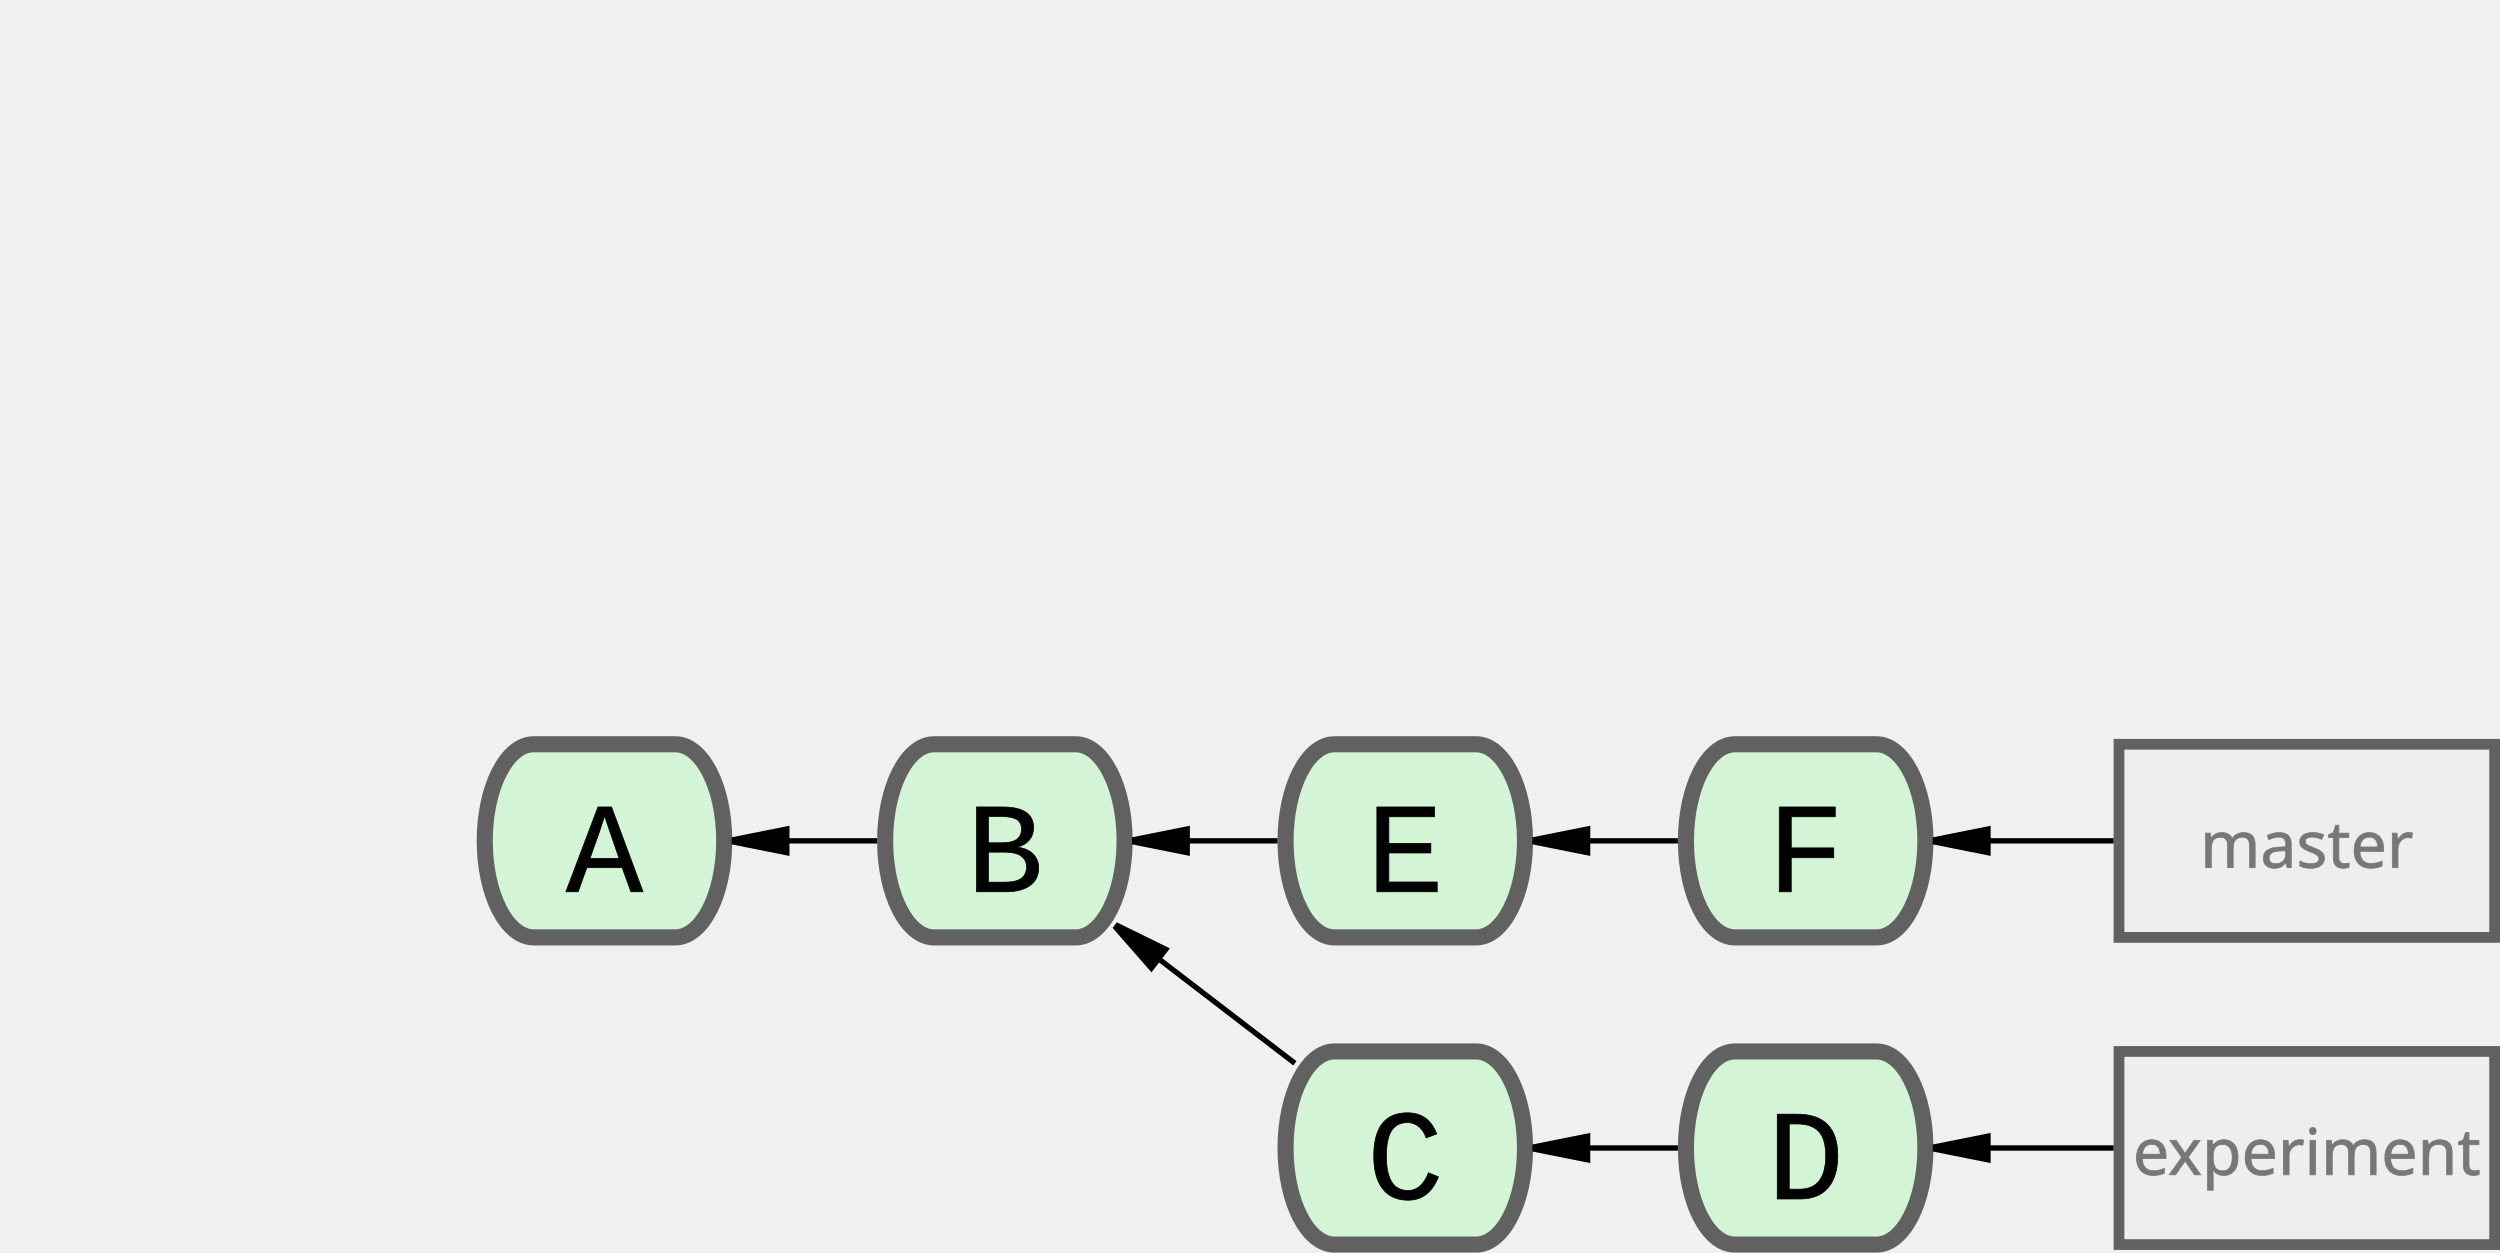
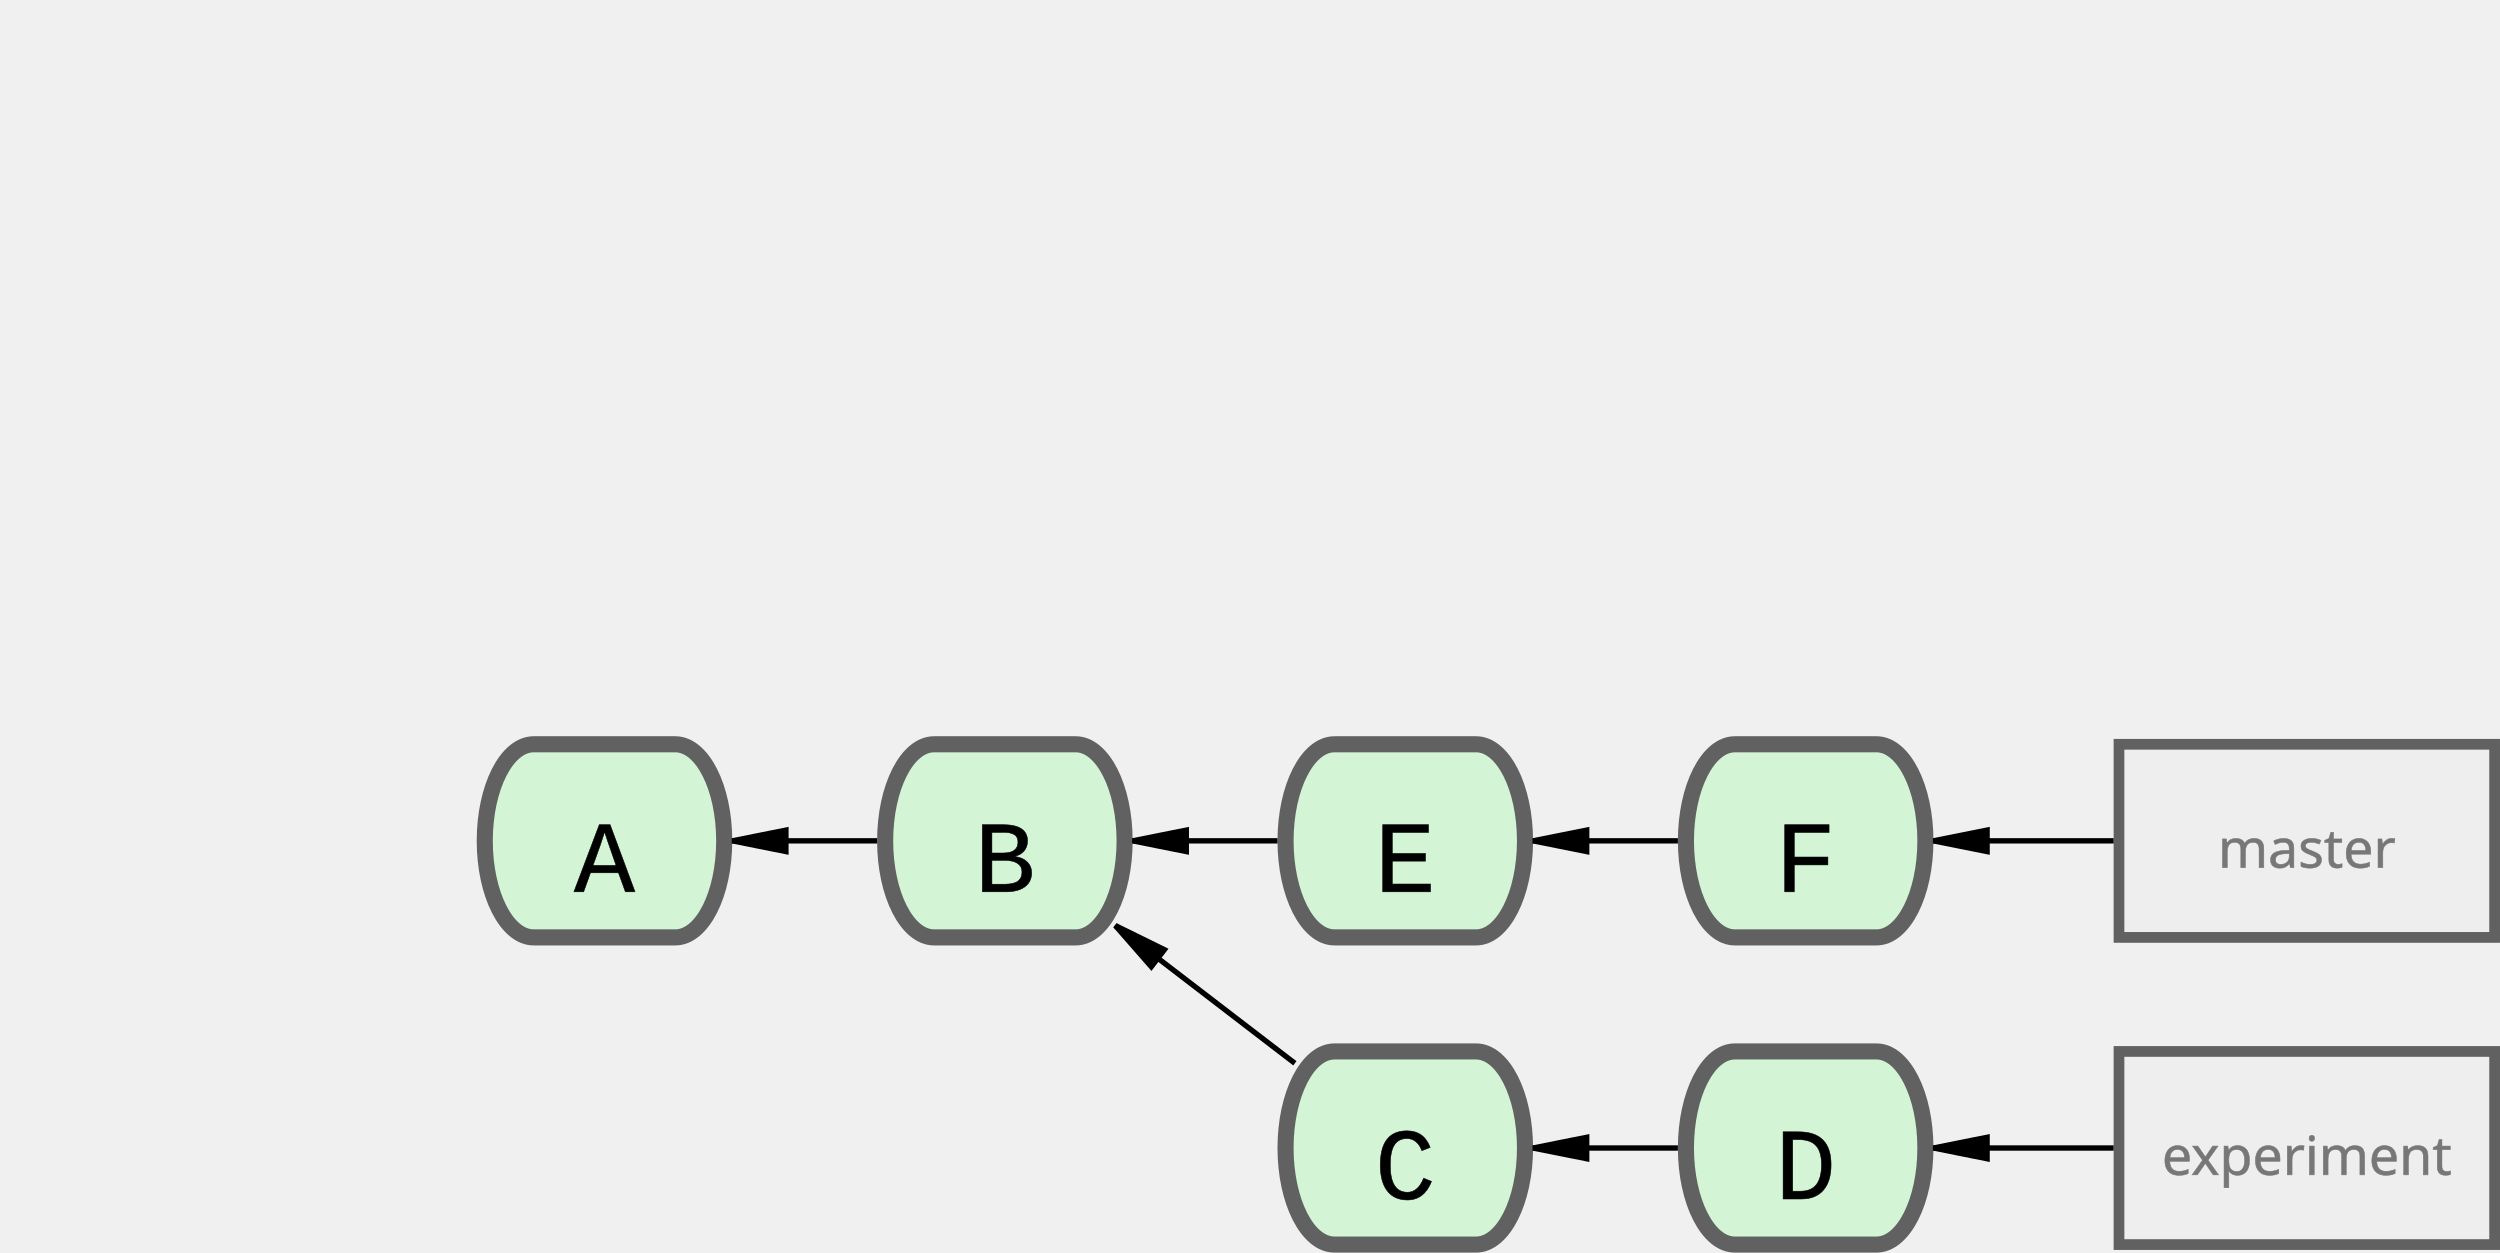
<svg xmlns="http://www.w3.org/2000/svg">
  <defs>
    <marker id="Arrow1Lend" orient="auto" refX="0.0" refY="0.0" style="overflow:visible;">
-       <path d="M -10,0.0 L -10.0,-2.0 L 0.0,0.0 L -10.0,2.0 z " id="path3666" style="fill-rule:evenodd;stroke:#000000;stroke-width:1.0pt;marker-start:none;" />
+       <path d="M -10,0.0 L -10.0,-2.0 L 0.0,0.0 L -10.0,2.0 z " id="path3666" style="fill-rule:evenodd;stroke:#000000;stroke-width:1.0px;marker-start:none;" />
    </marker>
  </defs>
  <g style="stroke:#000000;fill:#fff">
-     <rect height="36.0" id="" rx="9.123" ry="18.0" style="stroke:#616161;stroke-width:3px;fill:#d3f5d6" width="44.637" x="90.363" y="138.74" />
-     <text id="" style="fill:#000000;stroke:#000000;stroke-width:0.1pt;font-family: Courier New;font-size:19pt" x="90.363" y="139.74">
-       <tspan fill="#000000" font-family="Courier;" font-size="18.0pt" id="" stroke="#000000" text-align="center" text-anchor="middle" x="112.681" y="166.24">
+     <rect height="36.0" id="1356" rx="9.123" ry="18.0" style="stroke:#616161;stroke-width:3px;fill:#d3f5d6" width="44.637" x="90.363" y="138.74" />
+     <text id="1356_text" style="fill:#000000;stroke:#000000;stroke-width:0.1px;font-family: Courier New;font-size:19px" x="90.363" y="138.74">
+       <tspan fill="#000000" font-family="Courier;" font-size="19.0px" id="1356_line1" stroke="#000000" text-align="center" text-anchor="middle" x="112.681" y="166.24">
				A
			</tspan>
    </text>
-     <rect height="36.0" id="" rx="9.123" ry="18.0" style="stroke:#616161;stroke-width:3px;fill:#d3f5d6" width="44.637" x="165.0" y="138.74" />
-     <text id="" style="fill:#000000;stroke:#000000;stroke-width:0.1pt;font-family: Courier New;font-size:19pt" x="165.0" y="139.74">
-       <tspan fill="#000000" font-family="Courier;" font-size="18.0pt" id="" stroke="#000000" text-align="center" text-anchor="middle" x="187.319" y="166.24">
+     <rect height="36.0" id="1357" rx="9.123" ry="18.0" style="stroke:#616161;stroke-width:3px;fill:#d3f5d6" width="44.637" x="165.0" y="138.74" />
+     <text id="1357_text" style="fill:#000000;stroke:#000000;stroke-width:0.1px;font-family: Courier New;font-size:19px" x="165.0" y="138.74">
+       <tspan fill="#000000" font-family="Courier;" font-size="19.0px" id="1357_line1" stroke="#000000" text-align="center" text-anchor="middle" x="187.319" y="166.24">
				B
			</tspan>
    </text>
-     <path d="M 163.5,156.74 L 136.5,156.74" id="" style="marker-start:none;stroke:#000000;marker-end:url(#Arrow1Lend);fill:none" />
-     <rect height="36.0" id="" rx="9.123" ry="18.0" style="stroke:#616161;stroke-width:3px;fill:#d3f5d6" width="44.637" x="239.637" y="138.74" />
-     <text id="" style="fill:#000000;stroke:#000000;stroke-width:0.1pt;font-family: Courier New;font-size:19pt" x="239.637" y="139.74">
-       <tspan fill="#000000" font-family="Courier;" font-size="18.0pt" id="" stroke="#000000" text-align="center" text-anchor="middle" x="261.955" y="166.24">
+     <path d="M 163.5,156.74 L 136.5,156.74" id="1358" style="marker-start:none;stroke:#000000;marker-end:url(#Arrow1Lend);fill:none" />
+     <rect height="36.0" id="1359" rx="9.123" ry="18.0" style="stroke:#616161;stroke-width:3px;fill:#d3f5d6" width="44.637" x="239.637" y="138.74" />
+     <text id="1359_text" style="fill:#000000;stroke:#000000;stroke-width:0.1px;font-family: Courier New;font-size:19px" x="239.637" y="138.74">
+       <tspan fill="#000000" font-family="Courier;" font-size="19.0px" id="1359_line1" stroke="#000000" text-align="center" text-anchor="middle" x="261.955" y="166.24">
				E
			</tspan>
    </text>
-     <path d="M 238.137,156.74 L 211.137,156.74" id="" style="marker-start:none;stroke:#000000;marker-end:url(#Arrow1Lend);fill:none" />
-     <rect height="36.0" id="" rx="9.123" ry="18.0" style="stroke:#616161;stroke-width:3px;fill:#d3f5d6" width="44.637" x="314.274" y="138.74" />
-     <text id="" style="fill:#000000;stroke:#000000;stroke-width:0.1pt;font-family: Courier New;font-size:19pt" x="314.274" y="139.74">
-       <tspan fill="#000000" font-family="Courier;" font-size="18.0pt" id="" stroke="#000000" text-align="center" text-anchor="middle" x="336.592" y="166.24">
+     <path d="M 238.137,156.74 L 211.137,156.74" id="1360" style="marker-start:none;stroke:#000000;marker-end:url(#Arrow1Lend);fill:none" />
+     <rect height="36.0" id="1361" rx="9.123" ry="18.0" style="stroke:#616161;stroke-width:3px;fill:#d3f5d6" width="44.637" x="314.274" y="138.74" />
+     <text id="1361_text" style="fill:#000000;stroke:#000000;stroke-width:0.1px;font-family: Courier New;font-size:19px" x="314.274" y="138.74">
+       <tspan fill="#000000" font-family="Courier;" font-size="19.0px" id="1361_line1" stroke="#000000" text-align="center" text-anchor="middle" x="336.592" y="166.24">
				F
			</tspan>
    </text>
-     <rect height="36.0" id="" rx="9.123" ry="18.0" style="stroke:#616161;stroke-width:3px;fill:#d3f5d6" width="44.637" x="239.637" y="196.0" />
-     <text id="" style="fill:#000000;stroke:#000000;stroke-width:0.1pt;font-family: Courier New;font-size:19pt" x="239.637" y="197.0">
-       <tspan fill="#000000" font-family="Courier;" font-size="18.0pt" id="" stroke="#000000" text-align="center" text-anchor="middle" x="261.955" y="223.5">
+     <rect height="36.0" id="1362" rx="9.123" ry="18.0" style="stroke:#616161;stroke-width:3px;fill:#d3f5d6" width="44.637" x="239.637" y="196.0" />
+     <text id="1362_text" style="fill:#000000;stroke:#000000;stroke-width:0.1px;font-family: Courier New;font-size:19px" x="239.637" y="196.0">
+       <tspan fill="#000000" font-family="Courier;" font-size="19.0px" id="1362_line1" stroke="#000000" text-align="center" text-anchor="middle" x="261.955" y="223.5">
				C
			</tspan>
    </text>
-     <rect height="36.0" id="" rx="9.123" ry="18.0" style="stroke:#616161;stroke-width:3px;fill:#d3f5d6" width="44.637" x="314.274" y="196.0" />
-     <text id="" style="fill:#000000;stroke:#000000;stroke-width:0.1pt;font-family: Courier New;font-size:19pt" x="314.274" y="197.0">
-       <tspan fill="#000000" font-family="Courier;" font-size="18.0pt" id="" stroke="#000000" text-align="center" text-anchor="middle" x="336.592" y="223.5">
+     <rect height="36.0" id="1363" rx="9.123" ry="18.0" style="stroke:#616161;stroke-width:3px;fill:#d3f5d6" width="44.637" x="314.274" y="196.0" />
+     <text id="1363_text" style="fill:#000000;stroke:#000000;stroke-width:0.1px;font-family: Courier New;font-size:19px" x="314.274" y="196.0">
+       <tspan fill="#000000" font-family="Courier;" font-size="19.0px" id="1363_line1" stroke="#000000" text-align="center" text-anchor="middle" x="336.592" y="223.5">
				D
			</tspan>
    </text>
-     <path d="M 241.374,198.21 L 207.9,172.53" id="" style="marker-start:none;stroke:#000000;marker-end:url(#Arrow1Lend);fill:none" />
-     <path d="M 312.774,214.0 L 285.774,214.0" id="" style="marker-start:none;stroke:#000000;marker-end:url(#Arrow1Lend);fill:none" />
-     <path d="M 312.774,156.74 L 285.774,156.74" id="" style="marker-start:none;stroke:#000000;marker-end:url(#Arrow1Lend);fill:none" />
-     <rect height="36.0" id="" style="stroke:#616161;stroke-width:2px;fill:#eeeeee" width="70.022" x="395.0" y="138.74" />
-     <text id="" style="fill:#cccccc;stroke:#cccccc;stroke-width:0.1pt;font-family: Luxi Sans;font-size:10pt" x="395.0" y="139.74">
-       <tspan fill="#777777" font-family="LucidaGrande;" font-size="9.0pt" id="" stroke="#777777" text-align="center" text-anchor="middle" x="430.011" y="161.74">
+     <path d="M 241.374,198.21 L 207.9,172.53" id="1364" style="marker-start:none;stroke:#000000;marker-end:url(#Arrow1Lend);fill:none" />
+     <path d="M 312.774,214.0 L 285.774,214.0" id="1365" style="marker-start:none;stroke:#000000;marker-end:url(#Arrow1Lend);fill:none" />
+     <path d="M 312.774,156.74 L 285.774,156.74" id="1366" style="marker-start:none;stroke:#000000;marker-end:url(#Arrow1Lend);fill:none" />
+     <rect height="36.0" id="1352" style="stroke:#616161;stroke-width:2px;fill:#eeeeee" width="70.022" x="395.0" y="138.74" />
+     <text id="1352_text" style="fill:#cccccc;stroke:#cccccc;stroke-width:0.1px;font-family: Luxi Sans;font-size:10px" x="395.0" y="138.74">
+       <tspan fill="#777777" font-family="LucidaGrande;" font-size="10.0px" id="1352_line1" stroke="#777777" text-align="center" text-anchor="middle" x="430.011" y="161.74">
				master
			</tspan>
    </text>
-     <path d="M 394.0,156.74 L 360.411,156.74" id="" style="marker-start:none;stroke:#000000;marker-end:url(#Arrow1Lend);fill:none" />
-     <rect height="36.0" id="" style="stroke:#616161;stroke-width:2px;fill:#eeeeee" width="70.022" x="395.0" y="196.0" />
-     <text id="" style="fill:#cccccc;stroke:#cccccc;stroke-width:0.1pt;font-family: Luxi Sans;font-size:10pt" x="395.0" y="197.0">
-       <tspan fill="#777777" font-family="LucidaGrande;" font-size="9.0pt" id="" stroke="#777777" text-align="center" text-anchor="middle" x="430.011" y="219.0">
+     <path d="M 394.0,156.74 L 360.411,156.74" id="1367" style="marker-start:none;stroke:#000000;marker-end:url(#Arrow1Lend);fill:none" />
+     <rect height="36.0" id="1368" style="stroke:#616161;stroke-width:2px;fill:#eeeeee" width="70.022" x="395.0" y="196.0" />
+     <text id="1368_text" style="fill:#cccccc;stroke:#cccccc;stroke-width:0.1px;font-family: Luxi Sans;font-size:10px" x="395.0" y="196.0">
+       <tspan fill="#777777" font-family="LucidaGrande;" font-size="10.0px" id="1368_line1" stroke="#777777" text-align="center" text-anchor="middle" x="430.011" y="219.0">
				experiment
			</tspan>
    </text>
-     <path d="M 394.0,214.0 L 360.411,214.0" id="" style="marker-start:none;stroke:#000000;marker-end:url(#Arrow1Lend);fill:none" />
+     <path d="M 394.0,214.0 L 360.411,214.0" id="1369" style="marker-start:none;stroke:#000000;marker-end:url(#Arrow1Lend);fill:none" />
  </g>
</svg>
